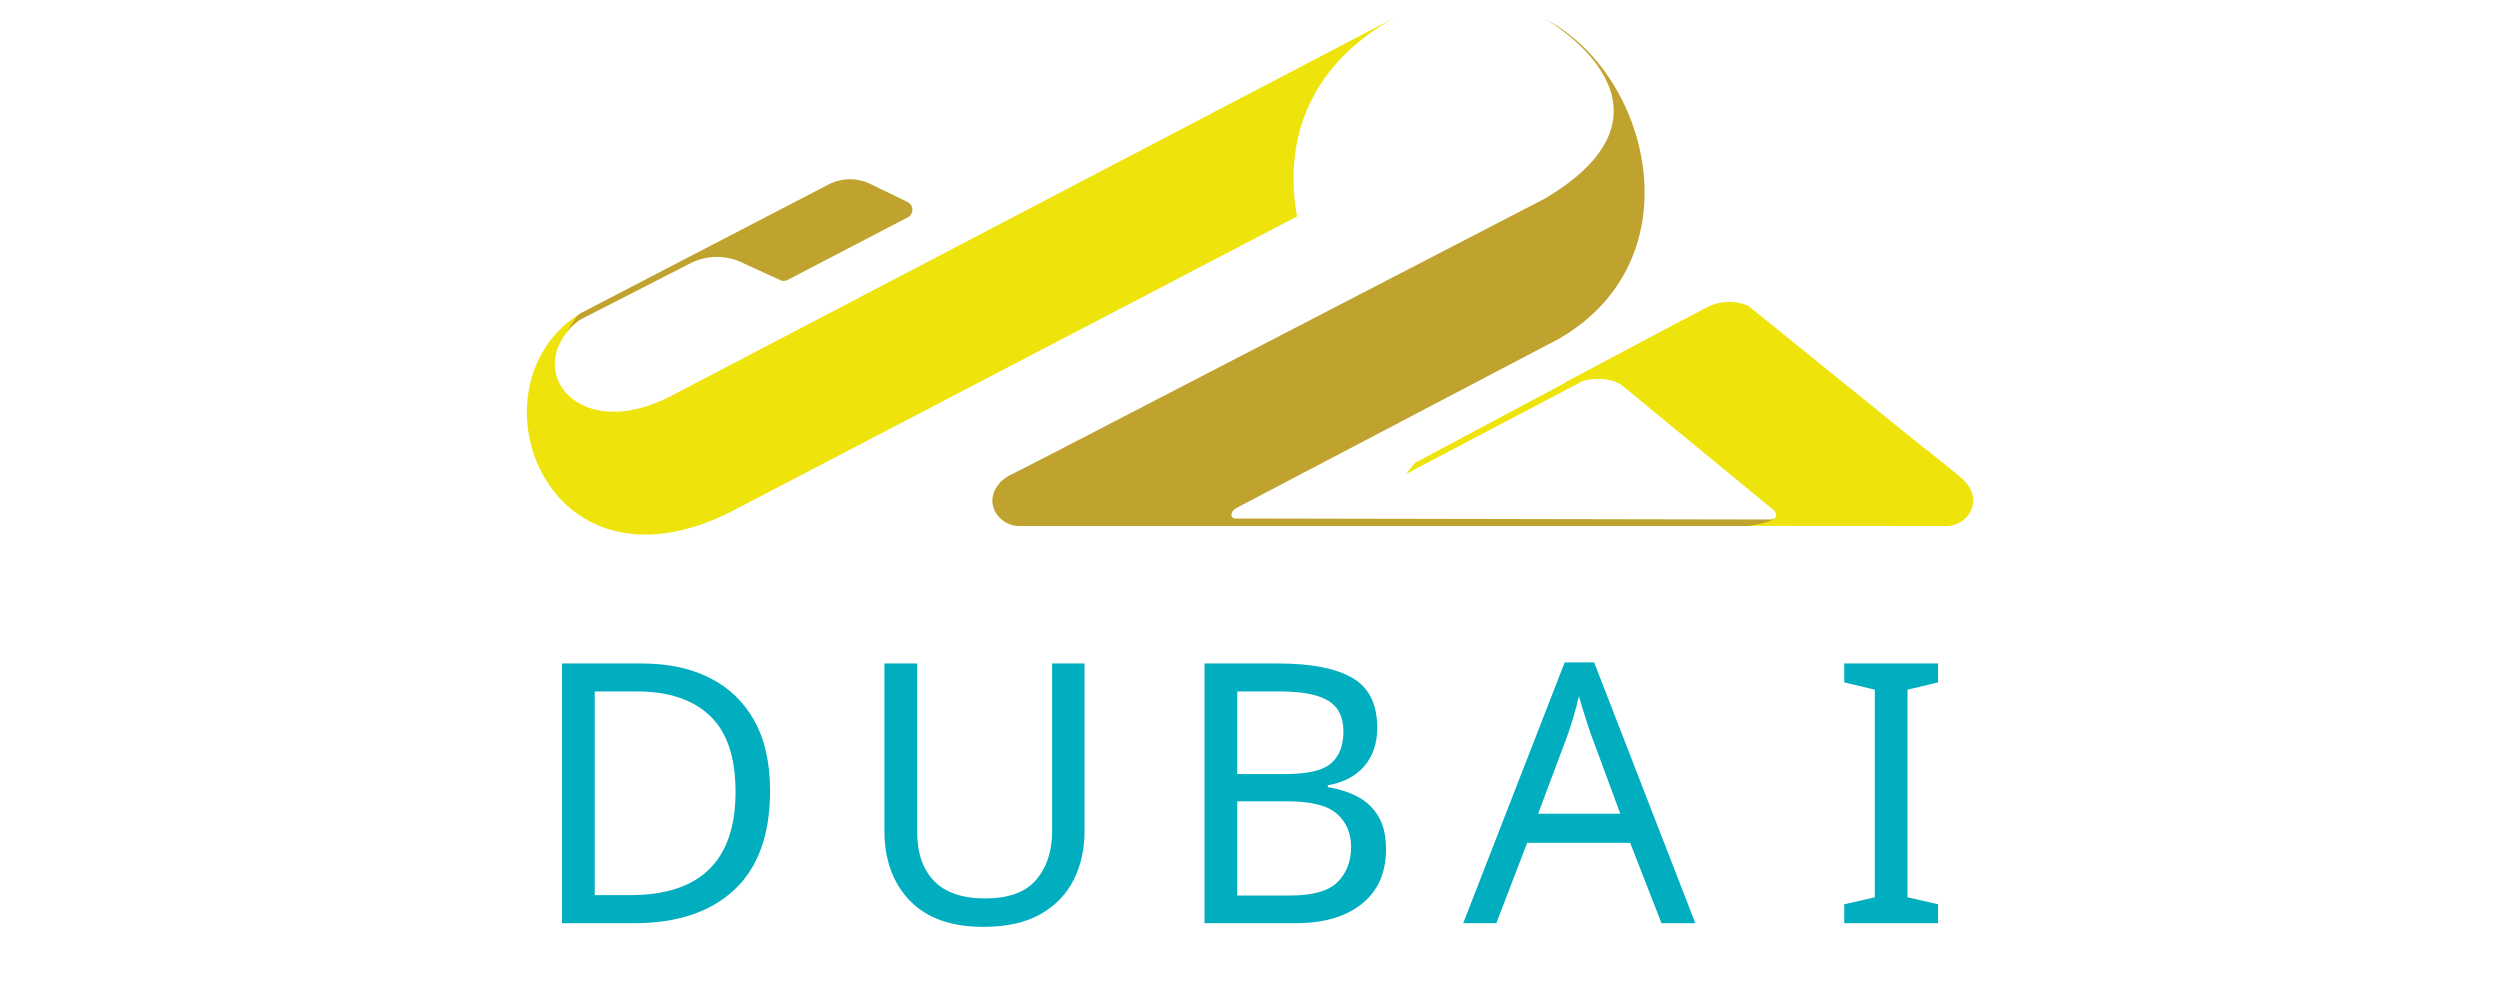
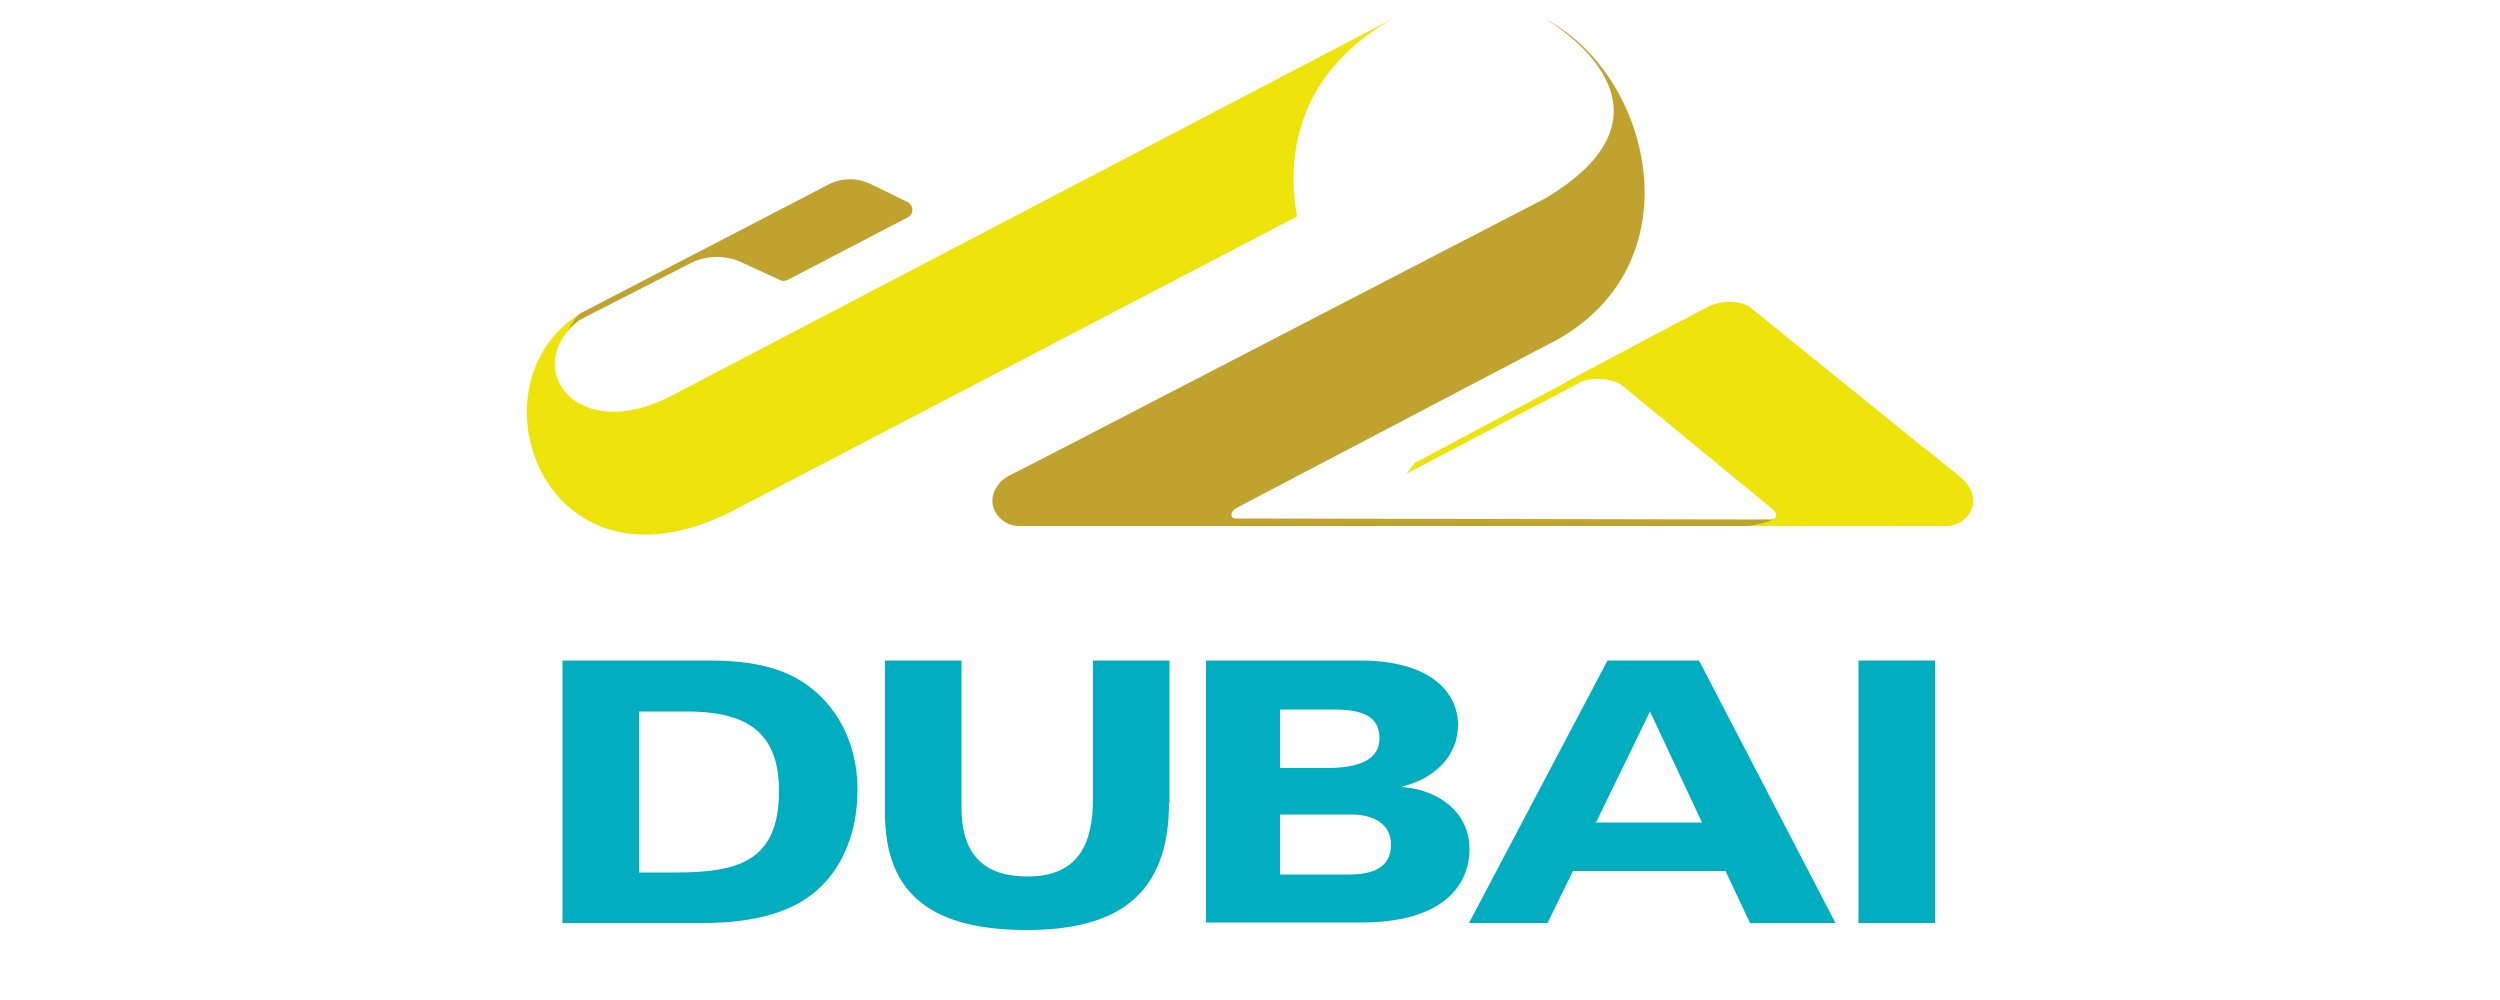
- <svg xmlns="http://www.w3.org/2000/svg" version="1.1" x="0px" y="0px" viewBox="0 0 500 200" style="enable-background:new 0 0 500 200;" xml:space="preserve">
+ <svg xmlns="http://www.w3.org/2000/svg" version="1.1" id="Layer_1" x="0px" y="0px" viewBox="0 0 500 200" style="enable-background:new 0 0 500 200;" xml:space="preserve">
  <style type="text/css">
- 	.st0{fill:#010101;}
- 	.st1{fill:none;}
- 	.st2{fill:#00AEC0;}
- 	.st3{font-family:'UniversLTStd-BlackEx';}
- 	.st4{font-size:72.746px;}
- 	.st5{letter-spacing:-5;}
- 	.st6{letter-spacing:-6;}
- 	.st7{letter-spacing:-2;}
- 	.st8{fill:#EFE30C;}
- 	.st9{fill:#C0A32F;}
+ 	.st0{enable-background:new    ;}
+ 	.st1{fill:#00AEC0;}
+ 	.st2{fill:none;}
+ 	.st3{fill:#EFE30C;}
+ 	.st4{fill:#C0A32F;}
</style>
-   <g id="Layer_1">
+   <g id="Layer_1_1_">
</g>
  <g id="Layer_2">
    <g>
      <g>
-         <text transform="matrix(1 0 0 1 105.3408 184.6366)">
-           <tspan x="0" y="0" class="st2 st3 st4 st5">D</tspan>
-           <tspan x="65" y="0" class="st2 st3 st4 st6">U</tspan>
-           <tspan x="128.5" y="0" class="st2 st3 st4 st5">B</tspan>
-           <tspan x="187.3" y="0" class="st2 st3 st4 st7">A</tspan>
-           <tspan x="260.6" y="0" class="st2 st3 st4">I</tspan>
-         </text>
+         <g class="st0">
+           <path class="st1" d="M112.6,132.1h29.2c6.9,0,13.6,0.9,18.9,4.4c6.5,4.3,10.8,11.9,10.8,21.4c0,9.2-3.4,16.2-8.4,20.4      c-4.5,3.9-11.8,6.3-22.5,6.3h-28.1V132.1z M127.9,174.5h6.9c12.4,0,21-1.9,21-16.3c0-12.4-7.2-15.9-18.5-15.9h-9.5V174.5z" />
+         </g>
+         <g class="st0">
+           <path class="st1" d="M233.8,160.6c0,18.2-10.1,25.4-28.4,25.4c-18.3,0-28.4-6.6-28.4-23.3v-30.6h15.3v29.5      c0,9.5,4.7,13.7,13.2,13.7c10,0,13.1-6.3,13.1-15.6v-27.6h15.3V160.6z" />
+         </g>
+         <g class="st0">
+           <path class="st1" d="M241.1,132.1H272c14,0,19.6,6.3,19.6,12.9c0,6-4.4,10.6-11.1,12.3v0.1c8.1,0.7,13.4,5.7,13.4,12.4      c0,7.1-5.1,14.7-21.7,14.7h-31V132.1z M256,153.6h9.5c6.5,0,10.4-1.8,10.4-5.9c0-4.4-3.3-5.8-9.2-5.8H256V153.6z M256,174.9      h13.7c4.8,0,8.5-1.3,8.5-6c0-4.4-4-6-7.8-6H256V174.9z" />
+         </g>
+         <g class="st0">
+           <path class="st1" d="M321.5,132.1h18.3l27.3,52.5H350l-4.9-10.4h-30.5l-5.1,10.4h-15.7L321.5,132.1z M330,142.3l-10.8,22.2h21.2      L330,142.3z" />
+         </g>
+         <g class="st0">
+           <path class="st1" d="M371.8,132.1H387v52.5h-15.3V132.1z" />
+         </g>
      </g>
-       <circle class="st1" cx="294.5" cy="35.9" r="35.9" />
-       <path class="st8" d="M259.4,43.3l-113.5,59.2c-37.4,18.5-52.8-26.2-29.5-40c0.1,0.7,0.8,0.6,0.2,1c-13.1,9.2-1.8,25.8,17.6,15.7    L278.6,3.7C258.6,15.1,257.4,32.2,259.4,43.3z" />
-       <path class="st9" d="M244.8,102.9l66.9-35.1c27.9-16,18.2-53.5-2.9-64.1c2.4,1.2,30,18.3,0.2,36L201.8,95.2    c-0.3,0.1-0.1,0.5,0.2,0.5C221.8,91.7,235.7,96.2,244.8,102.9z" />
-       <path class="st9" d="M116.2,62.6c0.6-0.3,49.5-25.7,49.5-25.7c2.7-1.4,5.9-1.4,8.6,0l7.2,3.5c1.3,0.6,1.3,2.5,0,3.1l-24,12.5    c-0.5,0.2-1,0.3-1.5,0l-7-3.2c-3.3-1.8-7.4-1.9-10.8-0.2L115.9,64c-0.1,0.1-0.2,0.1-0.3,0.2c-0.4,0.3-1.4,1.1-2.2,2.1    C115,63.7,115.2,63.3,116.2,62.6z" />
-       <path class="st8" d="M313,76.5l28.3-15c2.7-1.4,5.8-1.5,8.4-0.3L391,94.6l-3.1,9l-30.4,0.7L324.3,77c-2.7-1.8-7.2-1.5-10.6,0.2    L313,76.5z" />
-       <path class="st8" d="M238.5,105.1l150.9,0.1c4.1,0,7.8-5.2,2.9-9.6l-6.8-5.5l-32,10.4c2.1,1.9,2.5,3.5,0,3.5l-117.6,0L238.5,105.1    z" />
-       <path class="st9" d="M354.8,103.7c-0.4,0.7-4.8,1.5-5.1,1.5H203.7c-3.9,0-7.6-4.9-3.3-9.1c0.4-0.3,0.7-0.5,1.1-0.8l9.2-4.6    c0.3-0.2,0.6-0.2,1-0.2l37.9,5.3c1.1,0.1-1.2,5.1-2.1,5.6c-1.6,0.9-1.5,2.3-0.4,2.3l106.8,0.2C353.7,104,354.5,103.9,354.8,103.7z    " />
-       <path class="st8" d="M282.8,92.8c0.1-0.2,0.3-0.3,0.5-0.4l53.1-28.3c3.4-1.8-10.8,10.5-10.2,9.6c1-1.5,0.2-2.7-0.7-2.2l-44.3,23.3    L282.8,92.8z" />
+       <g>
+         <circle class="st2" cx="294.5" cy="35.9" r="35.9" />
+       </g>
+       <g>
+         <path class="st3" d="M259.4,43.3l-113.5,59.2c-37.4,18.5-52.8-26.2-29.5-40c0.1,0.7,0.8,0.6,0.2,1c-13.1,9.2-1.8,25.8,17.6,15.7     L278.6,3.7C258.6,15.1,257.4,32.2,259.4,43.3z" />
+       </g>
+       <g>
+         <path class="st4" d="M244.8,102.9l66.9-35.1c27.9-16,18.2-53.5-2.9-64.1c2.4,1.2,30,18.3,0.2,36L201.8,95.2     c-0.3,0.1-0.1,0.5,0.2,0.5C221.8,91.7,235.7,96.2,244.8,102.9z" />
+       </g>
+       <g>
+         <path class="st4" d="M116.2,62.6c0.6-0.3,49.5-25.7,49.5-25.7c2.7-1.4,5.9-1.4,8.6,0l7.2,3.5c1.3,0.6,1.3,2.5,0,3.1l-24,12.5     c-0.5,0.2-1,0.3-1.5,0l-7-3.2c-3.3-1.8-7.4-1.9-10.8-0.2L115.9,64c-0.1,0.1-0.2,0.1-0.3,0.2c-0.4,0.3-1.4,1.1-2.2,2.1     C115,63.7,115.2,63.3,116.2,62.6z" />
+       </g>
+       <g>
+         <path class="st3" d="M313,76.5l28.3-15c2.7-1.4,5.8-1.5,8.4-0.3L391,94.6l-3.1,9l-30.4,0.7L324.3,77c-2.7-1.8-7.2-1.5-10.6,0.2     L313,76.5z" />
+       </g>
+       <g>
+         <path class="st3" d="M238.5,105.1l150.9,0.1c4.1,0,7.8-5.2,2.9-9.6l-6.8-5.5l-32,10.4c2.1,1.9,2.5,3.5,0,3.5H235.9L238.5,105.1z" />
+       </g>
+       <g>
+         <path class="st4" d="M354.8,103.7c-0.4,0.7-4.8,1.5-5.1,1.5h-146c-3.9,0-7.6-4.9-3.3-9.1c0.4-0.3,0.7-0.5,1.1-0.8l9.2-4.6     c0.3-0.2,0.6-0.2,1-0.2l37.9,5.3c1.1,0.1-1.2,5.1-2.1,5.6c-1.6,0.9-1.5,2.3-0.4,2.3l106.8,0.2C353.7,104,354.5,103.9,354.8,103.7     z" />
+       </g>
+       <g>
+         <path class="st3" d="M282.8,92.8c0.1-0.2,0.3-0.3,0.5-0.4l53.1-28.3c3.4-1.8-10.8,10.5-10.2,9.6c1-1.5,0.2-2.7-0.7-2.2     l-44.3,23.3L282.8,92.8z" />
+       </g>
    </g>
  </g>
</svg>
